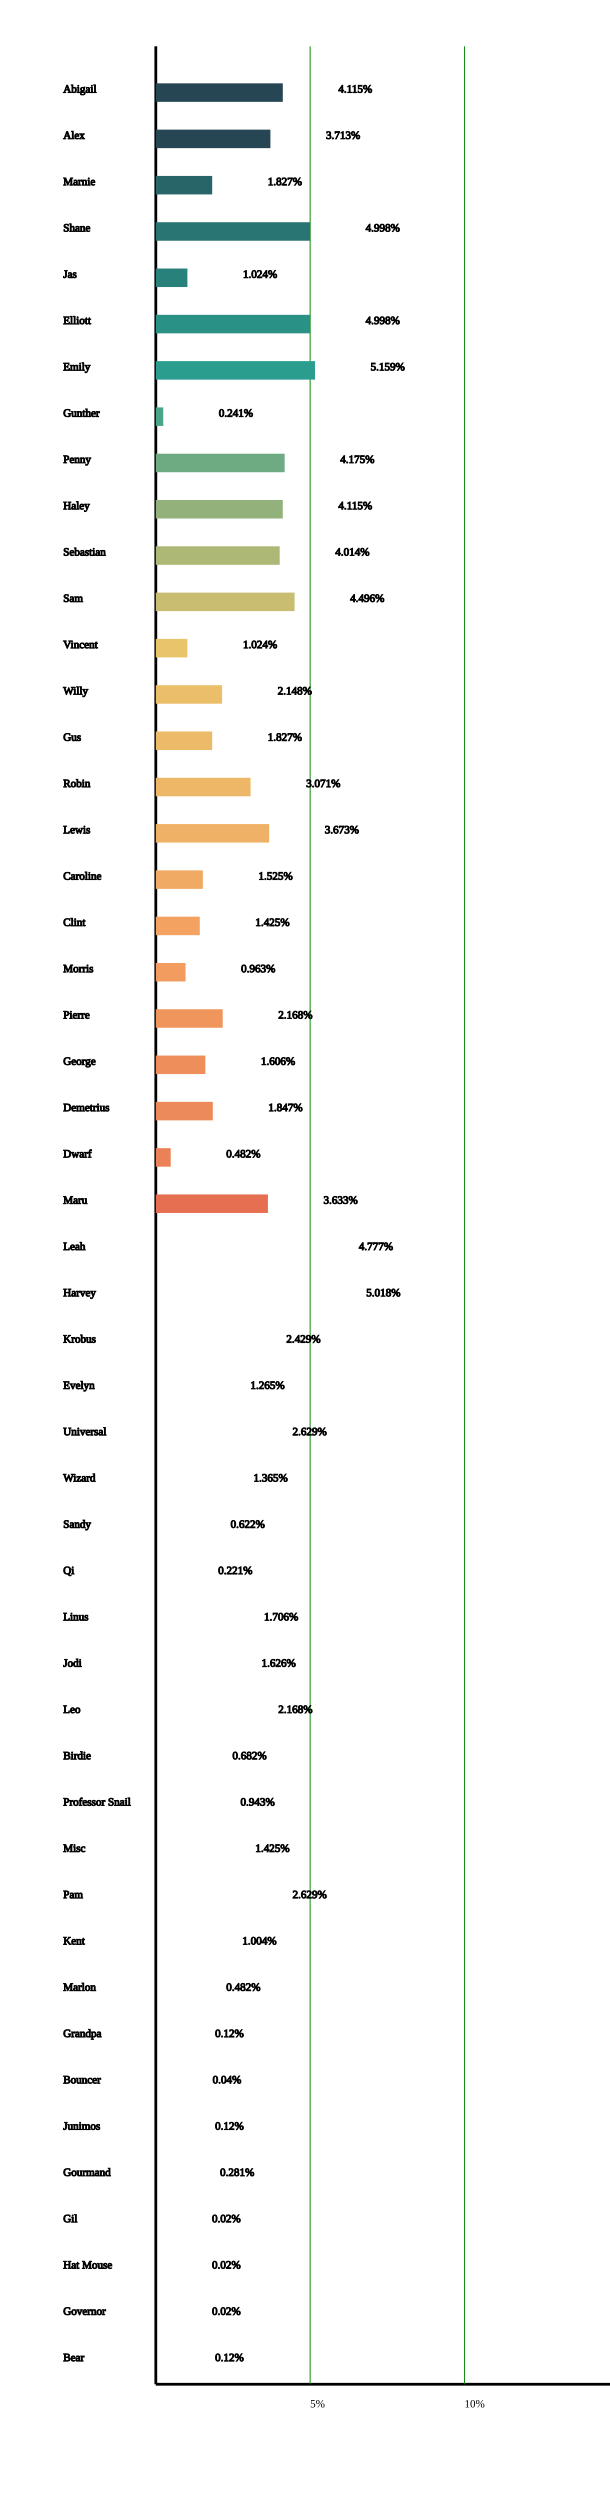
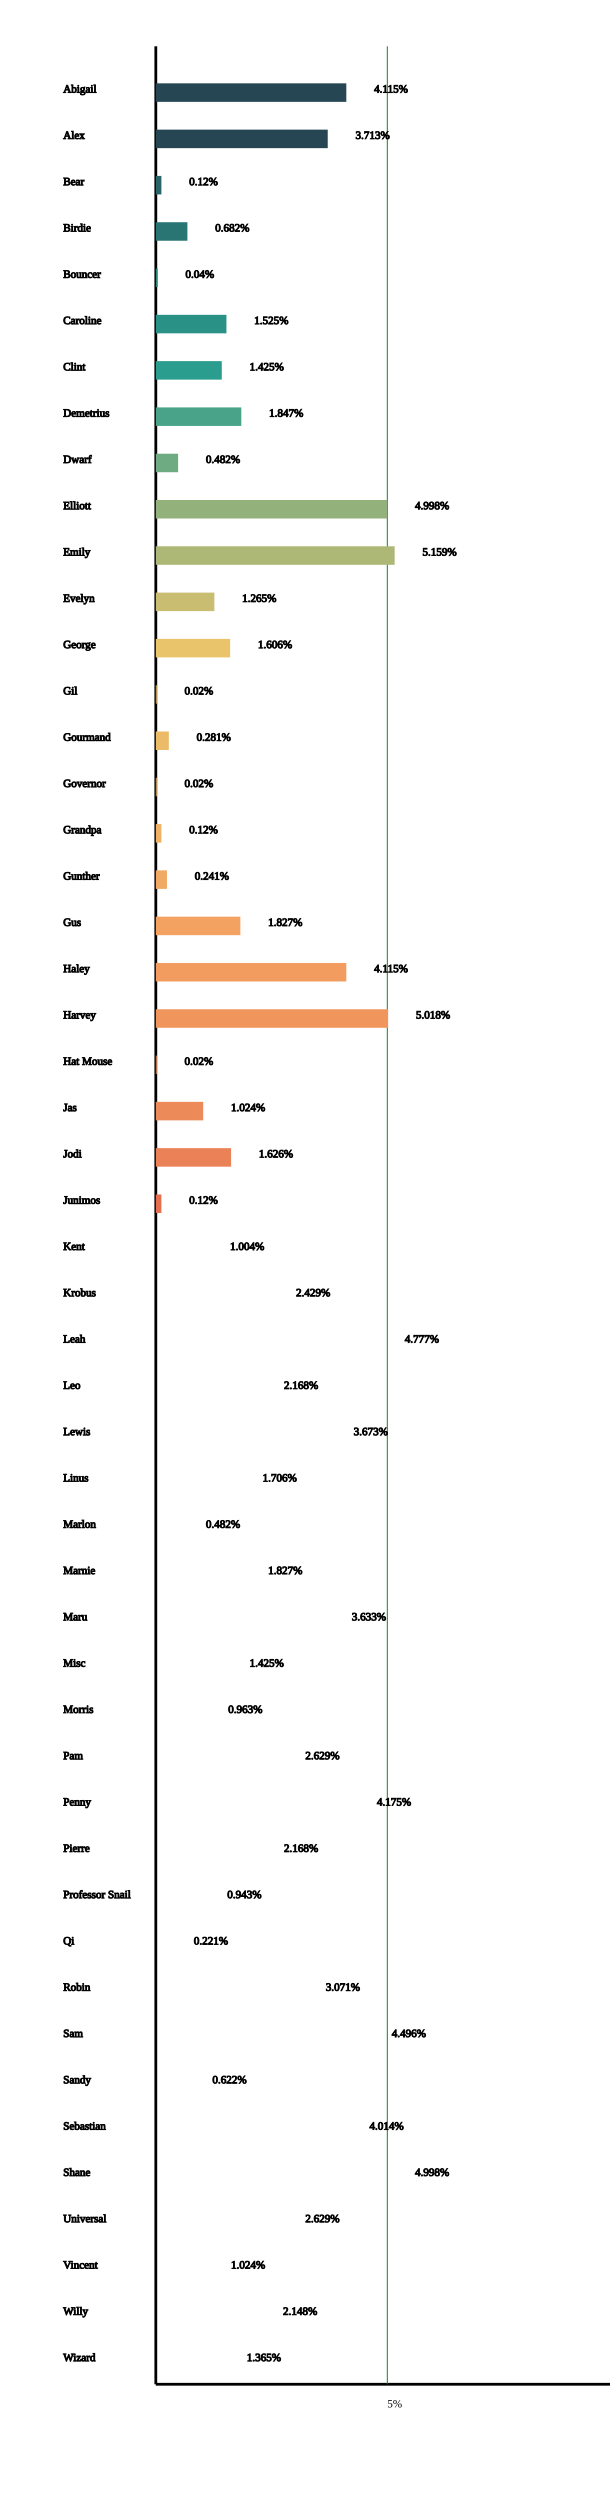
<svg xmlns="http://www.w3.org/2000/svg" width="100%" height="2700" overflow-y="scroll">
  <g transform="translate(150, 50)">
    <line x1="0" y1="2525" x2="500" y2="2525" stroke="black" stroke-width="3" />
    <line x1="0" y1="2525" x2="0" y2="0" stroke="black" stroke-width="3" />
-     <line x1="166.665" y1="0" x2="166.665" y2="2525" stroke="green" stroke-width="1" />
-     <line x1="333.33" y1="0" x2="333.33" y2="2525" stroke="green" stroke-width="1" />
-     <line x1="499.995" y1="0" x2="499.995" y2="2525" stroke="green" stroke-width="1" />
-     <text x="166.665" y="2550">5%</text>
-     <text x="333.33" y="2550">10%</text>
-     <text x="499.995" y="2550">15%</text>
+     <line x1="250" y1="0" x2="250" y2="2525" stroke="green" stroke-width="1" />
+     <line x1="500" y1="0" x2="500" y2="2525" stroke="green" stroke-width="1" />
+     <text x="250" y="2550">5%</text>
+     <text x="500" y="2550">10%</text>
  </g>
  <g transform="translate(150, 50)">
    <g id="Abigail">
-       <line x1="0" y1="50" x2="137.147" y2="50" stroke="#264653" stroke-width="20" />
+       <line x1="0" y1="50" x2="205.741" y2="50" stroke="#264653" stroke-width="20" />
      <text x="-100" y="50" stroke="black">Abigail</text>
-       <text x="197.147" y="50" stroke="black">4.115%</text>
+       <text x="235.741" y="50" stroke="black">4.115%</text>
    </g>
    <g id="Alex">
-       <line x1="0" y1="100" x2="123.767" y2="100" stroke="#264653" stroke-width="20" />
+       <line x1="0" y1="100" x2="185.668" y2="100" stroke="#264653" stroke-width="20" />
      <text x="-100" y="100" stroke="black">Alex</text>
-       <text x="183.767" y="100" stroke="black">3.713%</text>
+       <text x="215.668" y="100" stroke="black">3.713%</text>
+     </g>
+     <g id="Bear">
+       <line x1="0" y1="150" x2="6.022" y2="150" stroke="#286569" stroke-width="20" />
+       <text x="-100" y="150" stroke="black">Bear</text>
+       <text x="36.022" y="150" stroke="black">0.12%</text>
+     </g>
+     <g id="Birdie">
+       <line x1="0" y1="200" x2="34.123" y2="200" stroke="#297574" stroke-width="20" />
+       <text x="-100" y="200" stroke="black">Birdie</text>
+       <text x="64.123" y="200" stroke="black">0.682%</text>
+     </g>
+     <g id="Bouncer">
+       <line x1="0" y1="250" x2="2.007" y2="250" stroke="#29817c" stroke-width="20" />
+       <text x="-100" y="250" stroke="black">Bouncer</text>
+       <text x="32.007" y="250" stroke="black">0.04%</text>
+     </g>
+     <g id="Caroline">
+       <line x1="0" y1="300" x2="76.275" y2="300" stroke="#2a9187" stroke-width="20" />
+       <text x="-100" y="300" stroke="black">Caroline</text>
+       <text x="106.275" y="300" stroke="black">1.525%</text>
+     </g>
+     <g id="Clint">
+       <line x1="0" y1="350" x2="71.257" y2="350" stroke="#2a9d8f" stroke-width="20" />
+       <text x="-100" y="350" stroke="black">Clint</text>
+       <text x="101.257" y="350" stroke="black">1.425%</text>
+     </g>
+     <g id="Demetrius">
+       <line x1="0" y1="400" x2="92.332" y2="400" stroke="#49a389" stroke-width="20" />
+       <text x="-100" y="400" stroke="black">Demetrius</text>
+       <text x="122.332" y="400" stroke="black">1.847%</text>
+     </g>
+     <g id="Dwarf">
+       <line x1="0" y1="450" x2="24.087" y2="450" stroke="#6fab82" stroke-width="20" />
+       <text x="-100" y="450" stroke="black">Dwarf</text>
+       <text x="54.087" y="450" stroke="black">0.482%</text>
+     </g>
+     <g id="Elliott">
+       <line x1="0" y1="500" x2="249.9" y2="500" stroke="#93b27b" stroke-width="20" />
+       <text x="-100" y="500" stroke="black">Elliott</text>
+       <text x="279.9" y="500" stroke="black">4.998%</text>
+     </g>
+     <g id="Emily">
+       <line x1="0" y1="550" x2="257.929" y2="550" stroke="#adb876" stroke-width="20" />
+       <text x="-100" y="550" stroke="black">Emily</text>
+       <text x="287.929" y="550" stroke="black">5.159%</text>
+     </g>
+     <g id="Evelyn">
+       <line x1="0" y1="600" x2="63.228" y2="600" stroke="#c8bd71" stroke-width="20" />
+       <text x="-100" y="600" stroke="black">Evelyn</text>
+       <text x="93.228" y="600" stroke="black">1.265%</text>
+     </g>
+     <g id="George">
+       <line x1="0" y1="650" x2="80.289" y2="650" stroke="#e9c46a" stroke-width="20" />
+       <text x="-100" y="650" stroke="black">George</text>
+       <text x="110.289" y="650" stroke="black">1.606%</text>
+     </g>
+     <g id="Gil">
+       <line x1="0" y1="700" x2="1.004" y2="700" stroke="#ebbf69" stroke-width="20" />
+       <text x="-100" y="700" stroke="black">Gil</text>
+       <text x="31.004" y="700" stroke="black">0.02%</text>
+     </g>
+     <g id="Gourmand">
+       <line x1="0" y1="750" x2="14.051" y2="750" stroke="#ecbb68" stroke-width="20" />
+       <text x="-100" y="750" stroke="black">Gourmand</text>
+       <text x="44.051" y="750" stroke="black">0.281%</text>
+     </g>
+     <g id="Governor">
+       <line x1="0" y1="800" x2="1.004" y2="800" stroke="#edb767" stroke-width="20" />
+       <text x="-100" y="800" stroke="black">Governor</text>
+       <text x="31.004" y="800" stroke="black">0.02%</text>
+     </g>
+     <g id="Grandpa">
+       <line x1="0" y1="850" x2="6.022" y2="850" stroke="#efb165" stroke-width="20" />
+       <text x="-100" y="850" stroke="black">Grandpa</text>
+       <text x="36.022" y="850" stroke="black">0.12%</text>
+     </g>
+     <g id="Gunther">
+       <line x1="0" y1="900" x2="12.043" y2="900" stroke="#f1aa63" stroke-width="20" />
+       <text x="-100" y="900" stroke="black">Gunther</text>
+       <text x="42.043" y="900" stroke="black">0.241%</text>
+     </g>
+     <g id="Gus">
+       <line x1="0" y1="950" x2="91.329" y2="950" stroke="#f4a261" stroke-width="20" />
+       <text x="-100" y="950" stroke="black">Gus</text>
+       <text x="121.329" y="950" stroke="black">1.827%</text>
+     </g>
+     <g id="Haley">
+       <line x1="0" y1="1000" x2="205.741" y2="1000" stroke="#f29c5f" stroke-width="20" />
+       <text x="-100" y="1000" stroke="black">Haley</text>
+       <text x="235.741" y="1000" stroke="black">4.115%</text>
+     </g>
+     <g id="Harvey">
+       <line x1="0" y1="1050" x2="250.903" y2="1050" stroke="#f0965d" stroke-width="20" />
+       <text x="-100" y="1050" stroke="black">Harvey</text>
+       <text x="280.903" y="1050" stroke="black">5.018%</text>
+     </g>
+     <g id="Hat Mouse">
+       <line x1="0" y1="1100" x2="1.004" y2="1100" stroke="#ee8f5b" stroke-width="20" />
+       <text x="-100" y="1100" stroke="black">Hat Mouse</text>
+       <text x="31.004" y="1100" stroke="black">0.02%</text>
+     </g>
+     <g id="Jas">
+       <line x1="0" y1="1150" x2="51.184" y2="1150" stroke="#ed8a59" stroke-width="20" />
+       <text x="-100" y="1150" stroke="black">Jas</text>
+       <text x="81.184" y="1150" stroke="black">1.024%</text>
+     </g>
+     <g id="Jodi">
+       <line x1="0" y1="1200" x2="81.293" y2="1200" stroke="#eb8156" stroke-width="20" />
+       <text x="-100" y="1200" stroke="black">Jodi</text>
+       <text x="111.293" y="1200" stroke="black">1.626%</text>
+     </g>
+     <g id="Junimos">
+       <line x1="0" y1="1250" x2="6.022" y2="1250" stroke="#e76f51" stroke-width="20" />
+       <text x="-100" y="1250" stroke="black">Junimos</text>
+       <text x="36.022" y="1250" stroke="black">0.12%</text>
+     </g>
+     <g id="Kent">
+       <line x1="0" y1="1300" x2="50.181" y2="1300" stroke="" stroke-width="20" />
+       <text x="-100" y="1300" stroke="black">Kent</text>
+       <text x="80.181" y="1300" stroke="black">1.004%</text>
+     </g>
+     <g id="Krobus">
+       <line x1="0" y1="1350" x2="121.437" y2="1350" stroke="" stroke-width="20" />
+       <text x="-100" y="1350" stroke="black">Krobus</text>
+       <text x="151.437" y="1350" stroke="black">2.429%</text>
+     </g>
+     <g id="Leah">
+       <line x1="0" y1="1400" x2="238.86" y2="1400" stroke="" stroke-width="20" />
+       <text x="-100" y="1400" stroke="black">Leah</text>
+       <text x="268.86" y="1400" stroke="black">4.777%</text>
+     </g>
+     <g id="Leo">
+       <line x1="0" y1="1450" x2="108.39" y2="1450" stroke="" stroke-width="20" />
+       <text x="-100" y="1450" stroke="black">Leo</text>
+       <text x="138.39" y="1450" stroke="black">2.168%</text>
+     </g>
+     <g id="Lewis">
+       <line x1="0" y1="1500" x2="183.661" y2="1500" stroke="" stroke-width="20" />
+       <text x="-100" y="1500" stroke="black">Lewis</text>
+       <text x="213.661" y="1500" stroke="black">3.673%</text>
+     </g>
+     <g id="Linus">
+       <line x1="0" y1="1550" x2="85.307" y2="1550" stroke="" stroke-width="20" />
+       <text x="-100" y="1550" stroke="black">Linus</text>
+       <text x="115.307" y="1550" stroke="black">1.706%</text>
+     </g>
+     <g id="Marlon">
+       <line x1="0" y1="1600" x2="24.087" y2="1600" stroke="" stroke-width="20" />
+       <text x="-100" y="1600" stroke="black">Marlon</text>
+       <text x="54.087" y="1600" stroke="black">0.482%</text>
    </g>
    <g id="Marnie">
-       <line x1="0" y1="150" x2="60.88" y2="150" stroke="#286569" stroke-width="20" />
-       <text x="-100" y="150" stroke="black">Marnie</text>
-       <text x="120.88" y="150" stroke="black">1.827%</text>
+       <line x1="0" y1="1650" x2="91.329" y2="1650" stroke="" stroke-width="20" />
+       <text x="-100" y="1650" stroke="black">Marnie</text>
+       <text x="121.329" y="1650" stroke="black">1.827%</text>
+     </g>
+     <g id="Maru">
+       <line x1="0" y1="1700" x2="181.654" y2="1700" stroke="" stroke-width="20" />
+       <text x="-100" y="1700" stroke="black">Maru</text>
+       <text x="211.654" y="1700" stroke="black">3.633%</text>
+     </g>
+     <g id="Misc">
+       <line x1="0" y1="1750" x2="71.257" y2="1750" stroke="" stroke-width="20" />
+       <text x="-100" y="1750" stroke="black">Misc</text>
+       <text x="101.257" y="1750" stroke="black">1.425%</text>
+     </g>
+     <g id="Morris">
+       <line x1="0" y1="1800" x2="48.173" y2="1800" stroke="" stroke-width="20" />
+       <text x="-100" y="1800" stroke="black">Morris</text>
+       <text x="78.173" y="1800" stroke="black">0.963%</text>
+     </g>
+     <g id="Pam">
+       <line x1="0" y1="1850" x2="131.473" y2="1850" stroke="" stroke-width="20" />
+       <text x="-100" y="1850" stroke="black">Pam</text>
+       <text x="161.473" y="1850" stroke="black">2.629%</text>
+     </g>
+     <g id="Penny">
+       <line x1="0" y1="1900" x2="208.752" y2="1900" stroke="" stroke-width="20" />
+       <text x="-100" y="1900" stroke="black">Penny</text>
+       <text x="238.752" y="1900" stroke="black">4.175%</text>
+     </g>
+     <g id="Pierre">
+       <line x1="0" y1="1950" x2="108.39" y2="1950" stroke="" stroke-width="20" />
+       <text x="-100" y="1950" stroke="black">Pierre</text>
+       <text x="138.39" y="1950" stroke="black">2.168%</text>
+     </g>
+     <g id="Professor Snail">
+       <line x1="0" y1="2000" x2="47.17" y2="2000" stroke="" stroke-width="20" />
+       <text x="-100" y="2000" stroke="black">Professor Snail</text>
+       <text x="77.17" y="2000" stroke="black">0.943%</text>
+     </g>
+     <g id="Qi">
+       <line x1="0" y1="2050" x2="11.04" y2="2050" stroke="" stroke-width="20" />
+       <text x="-100" y="2050" stroke="black">Qi</text>
+       <text x="41.04" y="2050" stroke="black">0.221%</text>
+     </g>
+     <g id="Robin">
+       <line x1="0" y1="2100" x2="153.553" y2="2100" stroke="" stroke-width="20" />
+       <text x="-100" y="2100" stroke="black">Robin</text>
+       <text x="183.553" y="2100" stroke="black">3.071%</text>
+     </g>
+     <g id="Sam">
+       <line x1="0" y1="2150" x2="224.809" y2="2150" stroke="" stroke-width="20" />
+       <text x="-100" y="2150" stroke="black">Sam</text>
+       <text x="254.809" y="2150" stroke="black">4.496%</text>
+     </g>
+     <g id="Sandy">
+       <line x1="0" y1="2200" x2="31.112" y2="2200" stroke="" stroke-width="20" />
+       <text x="-100" y="2200" stroke="black">Sandy</text>
+       <text x="61.112" y="2200" stroke="black">0.622%</text>
+     </g>
+     <g id="Sebastian">
+       <line x1="0" y1="2250" x2="200.723" y2="2250" stroke="" stroke-width="20" />
+       <text x="-100" y="2250" stroke="black">Sebastian</text>
+       <text x="230.723" y="2250" stroke="black">4.014%</text>
    </g>
    <g id="Shane">
-       <line x1="0" y1="200" x2="166.583" y2="200" stroke="#297574" stroke-width="20" />
-       <text x="-100" y="200" stroke="black">Shane</text>
-       <text x="226.583" y="200" stroke="black">4.998%</text>
-     </g>
-     <g id="Jas">
-       <line x1="0" y1="250" x2="34.119" y2="250" stroke="#29817c" stroke-width="20" />
-       <text x="-100" y="250" stroke="black">Jas</text>
-       <text x="94.119" y="250" stroke="black">1.024%</text>
-     </g>
-     <g id="Elliott">
-       <line x1="0" y1="300" x2="166.583" y2="300" stroke="#2a9187" stroke-width="20" />
-       <text x="-100" y="300" stroke="black">Elliott</text>
-       <text x="226.583" y="300" stroke="black">4.998%</text>
-     </g>
-     <g id="Emily">
-       <line x1="0" y1="350" x2="171.935" y2="350" stroke="#2a9d8f" stroke-width="20" />
-       <text x="-100" y="350" stroke="black">Emily</text>
-       <text x="231.935" y="350" stroke="black">5.159%</text>
-     </g>
-     <g id="Gunther">
-       <line x1="0" y1="400" x2="8.028" y2="400" stroke="#49a389" stroke-width="20" />
-       <text x="-100" y="400" stroke="black">Gunther</text>
-       <text x="68.028" y="400" stroke="black">0.241%</text>
-     </g>
-     <g id="Penny">
-       <line x1="0" y1="450" x2="139.154" y2="450" stroke="#6fab82" stroke-width="20" />
-       <text x="-100" y="450" stroke="black">Penny</text>
-       <text x="199.154" y="450" stroke="black">4.175%</text>
-     </g>
-     <g id="Haley">
-       <line x1="0" y1="500" x2="137.147" y2="500" stroke="#93b27b" stroke-width="20" />
-       <text x="-100" y="500" stroke="black">Haley</text>
-       <text x="197.147" y="500" stroke="black">4.115%</text>
-     </g>
-     <g id="Sebastian">
-       <line x1="0" y1="550" x2="133.802" y2="550" stroke="#adb876" stroke-width="20" />
-       <text x="-100" y="550" stroke="black">Sebastian</text>
-       <text x="193.802" y="550" stroke="black">4.014%</text>
-     </g>
-     <g id="Sam">
-       <line x1="0" y1="600" x2="149.858" y2="600" stroke="#c8bd71" stroke-width="20" />
-       <text x="-100" y="600" stroke="black">Sam</text>
-       <text x="209.858" y="600" stroke="black">4.496%</text>
+       <line x1="0" y1="2300" x2="249.9" y2="2300" stroke="" stroke-width="20" />
+       <text x="-100" y="2300" stroke="black">Shane</text>
+       <text x="279.9" y="2300" stroke="black">4.998%</text>
+     </g>
+     <g id="Universal">
+       <line x1="0" y1="2350" x2="131.473" y2="2350" stroke="" stroke-width="20" />
+       <text x="-100" y="2350" stroke="black">Universal</text>
+       <text x="161.473" y="2350" stroke="black">2.629%</text>
    </g>
    <g id="Vincent">
-       <line x1="0" y1="650" x2="34.119" y2="650" stroke="#e9c46a" stroke-width="20" />
-       <text x="-100" y="650" stroke="black">Vincent</text>
-       <text x="94.119" y="650" stroke="black">1.024%</text>
+       <line x1="0" y1="2400" x2="51.184" y2="2400" stroke="" stroke-width="20" />
+       <text x="-100" y="2400" stroke="black">Vincent</text>
+       <text x="81.184" y="2400" stroke="black">1.024%</text>
    </g>
    <g id="Willy">
-       <line x1="0" y1="700" x2="71.584" y2="700" stroke="#ebbf69" stroke-width="20" />
-       <text x="-100" y="700" stroke="black">Willy</text>
-       <text x="131.584" y="700" stroke="black">2.148%</text>
-     </g>
-     <g id="Gus">
-       <line x1="0" y1="750" x2="60.88" y2="750" stroke="#ecbb68" stroke-width="20" />
-       <text x="-100" y="750" stroke="black">Gus</text>
-       <text x="120.88" y="750" stroke="black">1.827%</text>
-     </g>
-     <g id="Robin">
-       <line x1="0" y1="800" x2="102.358" y2="800" stroke="#edb767" stroke-width="20" />
-       <text x="-100" y="800" stroke="black">Robin</text>
-       <text x="162.358" y="800" stroke="black">3.071%</text>
-     </g>
-     <g id="Lewis">
-       <line x1="0" y1="850" x2="122.429" y2="850" stroke="#efb165" stroke-width="20" />
-       <text x="-100" y="850" stroke="black">Lewis</text>
-       <text x="182.429" y="850" stroke="black">3.673%</text>
-     </g>
-     <g id="Caroline">
-       <line x1="0" y1="900" x2="50.845" y2="900" stroke="#f1aa63" stroke-width="20" />
-       <text x="-100" y="900" stroke="black">Caroline</text>
-       <text x="110.845" y="900" stroke="black">1.525%</text>
-     </g>
-     <g id="Clint">
-       <line x1="0" y1="950" x2="47.5" y2="950" stroke="#f4a261" stroke-width="20" />
-       <text x="-100" y="950" stroke="black">Clint</text>
-       <text x="107.5" y="950" stroke="black">1.425%</text>
-     </g>
-     <g id="Morris">
-       <line x1="0" y1="1000" x2="32.112" y2="1000" stroke="#f29c5f" stroke-width="20" />
-       <text x="-100" y="1000" stroke="black">Morris</text>
-       <text x="92.112" y="1000" stroke="black">0.963%</text>
-     </g>
-     <g id="Pierre">
-       <line x1="0" y1="1050" x2="72.253" y2="1050" stroke="#f0965d" stroke-width="20" />
-       <text x="-100" y="1050" stroke="black">Pierre</text>
-       <text x="132.253" y="1050" stroke="black">2.168%</text>
-     </g>
-     <g id="George">
-       <line x1="0" y1="1100" x2="53.521" y2="1100" stroke="#ee8f5b" stroke-width="20" />
-       <text x="-100" y="1100" stroke="black">George</text>
-       <text x="113.521" y="1100" stroke="black">1.606%</text>
-     </g>
-     <g id="Demetrius">
-       <line x1="0" y1="1150" x2="61.549" y2="1150" stroke="#ed8a59" stroke-width="20" />
-       <text x="-100" y="1150" stroke="black">Demetrius</text>
-       <text x="121.549" y="1150" stroke="black">1.847%</text>
-     </g>
-     <g id="Dwarf">
-       <line x1="0" y1="1200" x2="16.056" y2="1200" stroke="#eb8156" stroke-width="20" />
-       <text x="-100" y="1200" stroke="black">Dwarf</text>
-       <text x="76.056" y="1200" stroke="black">0.482%</text>
-     </g>
-     <g id="Maru">
-       <line x1="0" y1="1250" x2="121.091" y2="1250" stroke="#e76f51" stroke-width="20" />
-       <text x="-100" y="1250" stroke="black">Maru</text>
-       <text x="181.091" y="1250" stroke="black">3.633%</text>
-     </g>
-     <g id="Leah">
-       <line x1="0" y1="1300" x2="159.224" y2="1300" stroke="" stroke-width="20" />
-       <text x="-100" y="1300" stroke="black">Leah</text>
-       <text x="219.224" y="1300" stroke="black">4.777%</text>
-     </g>
-     <g id="Harvey">
-       <line x1="0" y1="1350" x2="167.252" y2="1350" stroke="" stroke-width="20" />
-       <text x="-100" y="1350" stroke="black">Harvey</text>
-       <text x="227.252" y="1350" stroke="black">5.018%</text>
-     </g>
-     <g id="Krobus">
-       <line x1="0" y1="1400" x2="80.95" y2="1400" stroke="" stroke-width="20" />
-       <text x="-100" y="1400" stroke="black">Krobus</text>
-       <text x="140.95" y="1400" stroke="black">2.429%</text>
-     </g>
-     <g id="Evelyn">
-       <line x1="0" y1="1450" x2="42.148" y2="1450" stroke="" stroke-width="20" />
-       <text x="-100" y="1450" stroke="black">Evelyn</text>
-       <text x="102.148" y="1450" stroke="black">1.265%</text>
-     </g>
-     <g id="Universal">
-       <line x1="0" y1="1500" x2="87.64" y2="1500" stroke="" stroke-width="20" />
-       <text x="-100" y="1500" stroke="black">Universal</text>
-       <text x="147.64" y="1500" stroke="black">2.629%</text>
+       <line x1="0" y1="2450" x2="107.387" y2="2450" stroke="" stroke-width="20" />
+       <text x="-100" y="2450" stroke="black">Willy</text>
+       <text x="137.387" y="2450" stroke="black">2.148%</text>
    </g>
    <g id="Wizard">
-       <line x1="0" y1="1550" x2="45.493" y2="1550" stroke="" stroke-width="20" />
-       <text x="-100" y="1550" stroke="black">Wizard</text>
-       <text x="105.493" y="1550" stroke="black">1.365%</text>
-     </g>
-     <g id="Sandy">
-       <line x1="0" y1="1600" x2="20.739" y2="1600" stroke="" stroke-width="20" />
-       <text x="-100" y="1600" stroke="black">Sandy</text>
-       <text x="80.739" y="1600" stroke="black">0.622%</text>
-     </g>
-     <g id="Qi">
-       <line x1="0" y1="1650" x2="7.359" y2="1650" stroke="" stroke-width="20" />
-       <text x="-100" y="1650" stroke="black">Qi</text>
-       <text x="67.359" y="1650" stroke="black">0.221%</text>
-     </g>
-     <g id="Linus">
-       <line x1="0" y1="1700" x2="56.866" y2="1700" stroke="" stroke-width="20" />
-       <text x="-100" y="1700" stroke="black">Linus</text>
-       <text x="116.866" y="1700" stroke="black">1.706%</text>
-     </g>
-     <g id="Jodi">
-       <line x1="0" y1="1750" x2="54.19" y2="1750" stroke="" stroke-width="20" />
-       <text x="-100" y="1750" stroke="black">Jodi</text>
-       <text x="114.19" y="1750" stroke="black">1.626%</text>
-     </g>
-     <g id="Leo">
-       <line x1="0" y1="1800" x2="72.253" y2="1800" stroke="" stroke-width="20" />
-       <text x="-100" y="1800" stroke="black">Leo</text>
-       <text x="132.253" y="1800" stroke="black">2.168%</text>
-     </g>
-     <g id="Birdie">
-       <line x1="0" y1="1850" x2="22.746" y2="1850" stroke="" stroke-width="20" />
-       <text x="-100" y="1850" stroke="black">Birdie</text>
-       <text x="82.746" y="1850" stroke="black">0.682%</text>
-     </g>
-     <g id="Professor Snail">
-       <line x1="0" y1="1900" x2="31.443" y2="1900" stroke="" stroke-width="20" />
-       <text x="-100" y="1900" stroke="black">Professor Snail</text>
-       <text x="91.443" y="1900" stroke="black">0.943%</text>
-     </g>
-     <g id="Misc">
-       <line x1="0" y1="1950" x2="47.5" y2="1950" stroke="" stroke-width="20" />
-       <text x="-100" y="1950" stroke="black">Misc</text>
-       <text x="107.5" y="1950" stroke="black">1.425%</text>
-     </g>
-     <g id="Pam">
-       <line x1="0" y1="2000" x2="87.64" y2="2000" stroke="" stroke-width="20" />
-       <text x="-100" y="2000" stroke="black">Pam</text>
-       <text x="147.64" y="2000" stroke="black">2.629%</text>
-     </g>
-     <g id="Kent">
-       <line x1="0" y1="2050" x2="33.45" y2="2050" stroke="" stroke-width="20" />
-       <text x="-100" y="2050" stroke="black">Kent</text>
-       <text x="93.45" y="2050" stroke="black">1.004%</text>
-     </g>
-     <g id="Marlon">
-       <line x1="0" y1="2100" x2="16.056" y2="2100" stroke="" stroke-width="20" />
-       <text x="-100" y="2100" stroke="black">Marlon</text>
-       <text x="76.056" y="2100" stroke="black">0.482%</text>
-     </g>
-     <g id="Grandpa">
-       <line x1="0" y1="2150" x2="4.014" y2="2150" stroke="" stroke-width="20" />
-       <text x="-100" y="2150" stroke="black">Grandpa</text>
-       <text x="64.014" y="2150" stroke="black">0.12%</text>
-     </g>
-     <g id="Bouncer">
-       <line x1="0" y1="2200" x2="1.338" y2="2200" stroke="" stroke-width="20" />
-       <text x="-100" y="2200" stroke="black">Bouncer</text>
-       <text x="61.338" y="2200" stroke="black">0.04%</text>
-     </g>
-     <g id="Junimos">
-       <line x1="0" y1="2250" x2="4.014" y2="2250" stroke="" stroke-width="20" />
-       <text x="-100" y="2250" stroke="black">Junimos</text>
-       <text x="64.014" y="2250" stroke="black">0.12%</text>
-     </g>
-     <g id="Gourmand">
-       <line x1="0" y1="2300" x2="9.366" y2="2300" stroke="" stroke-width="20" />
-       <text x="-100" y="2300" stroke="black">Gourmand</text>
-       <text x="69.366" y="2300" stroke="black">0.281%</text>
-     </g>
-     <g id="Gil">
-       <line x1="0" y1="2350" x2="0.669" y2="2350" stroke="" stroke-width="20" />
-       <text x="-100" y="2350" stroke="black">Gil</text>
-       <text x="60.669" y="2350" stroke="black">0.02%</text>
-     </g>
-     <g id="Hat Mouse">
-       <line x1="0" y1="2400" x2="0.669" y2="2400" stroke="" stroke-width="20" />
-       <text x="-100" y="2400" stroke="black">Hat Mouse</text>
-       <text x="60.669" y="2400" stroke="black">0.02%</text>
-     </g>
-     <g id="Governor">
-       <line x1="0" y1="2450" x2="0.669" y2="2450" stroke="" stroke-width="20" />
-       <text x="-100" y="2450" stroke="black">Governor</text>
-       <text x="60.669" y="2450" stroke="black">0.02%</text>
-     </g>
-     <g id="Bear">
-       <line x1="0" y1="2500" x2="4.014" y2="2500" stroke="" stroke-width="20" />
-       <text x="-100" y="2500" stroke="black">Bear</text>
-       <text x="64.014" y="2500" stroke="black">0.12%</text>
+       <line x1="0" y1="2500" x2="68.246" y2="2500" stroke="" stroke-width="20" />
+       <text x="-100" y="2500" stroke="black">Wizard</text>
+       <text x="98.246" y="2500" stroke="black">1.365%</text>
    </g>
  </g>
</svg>
